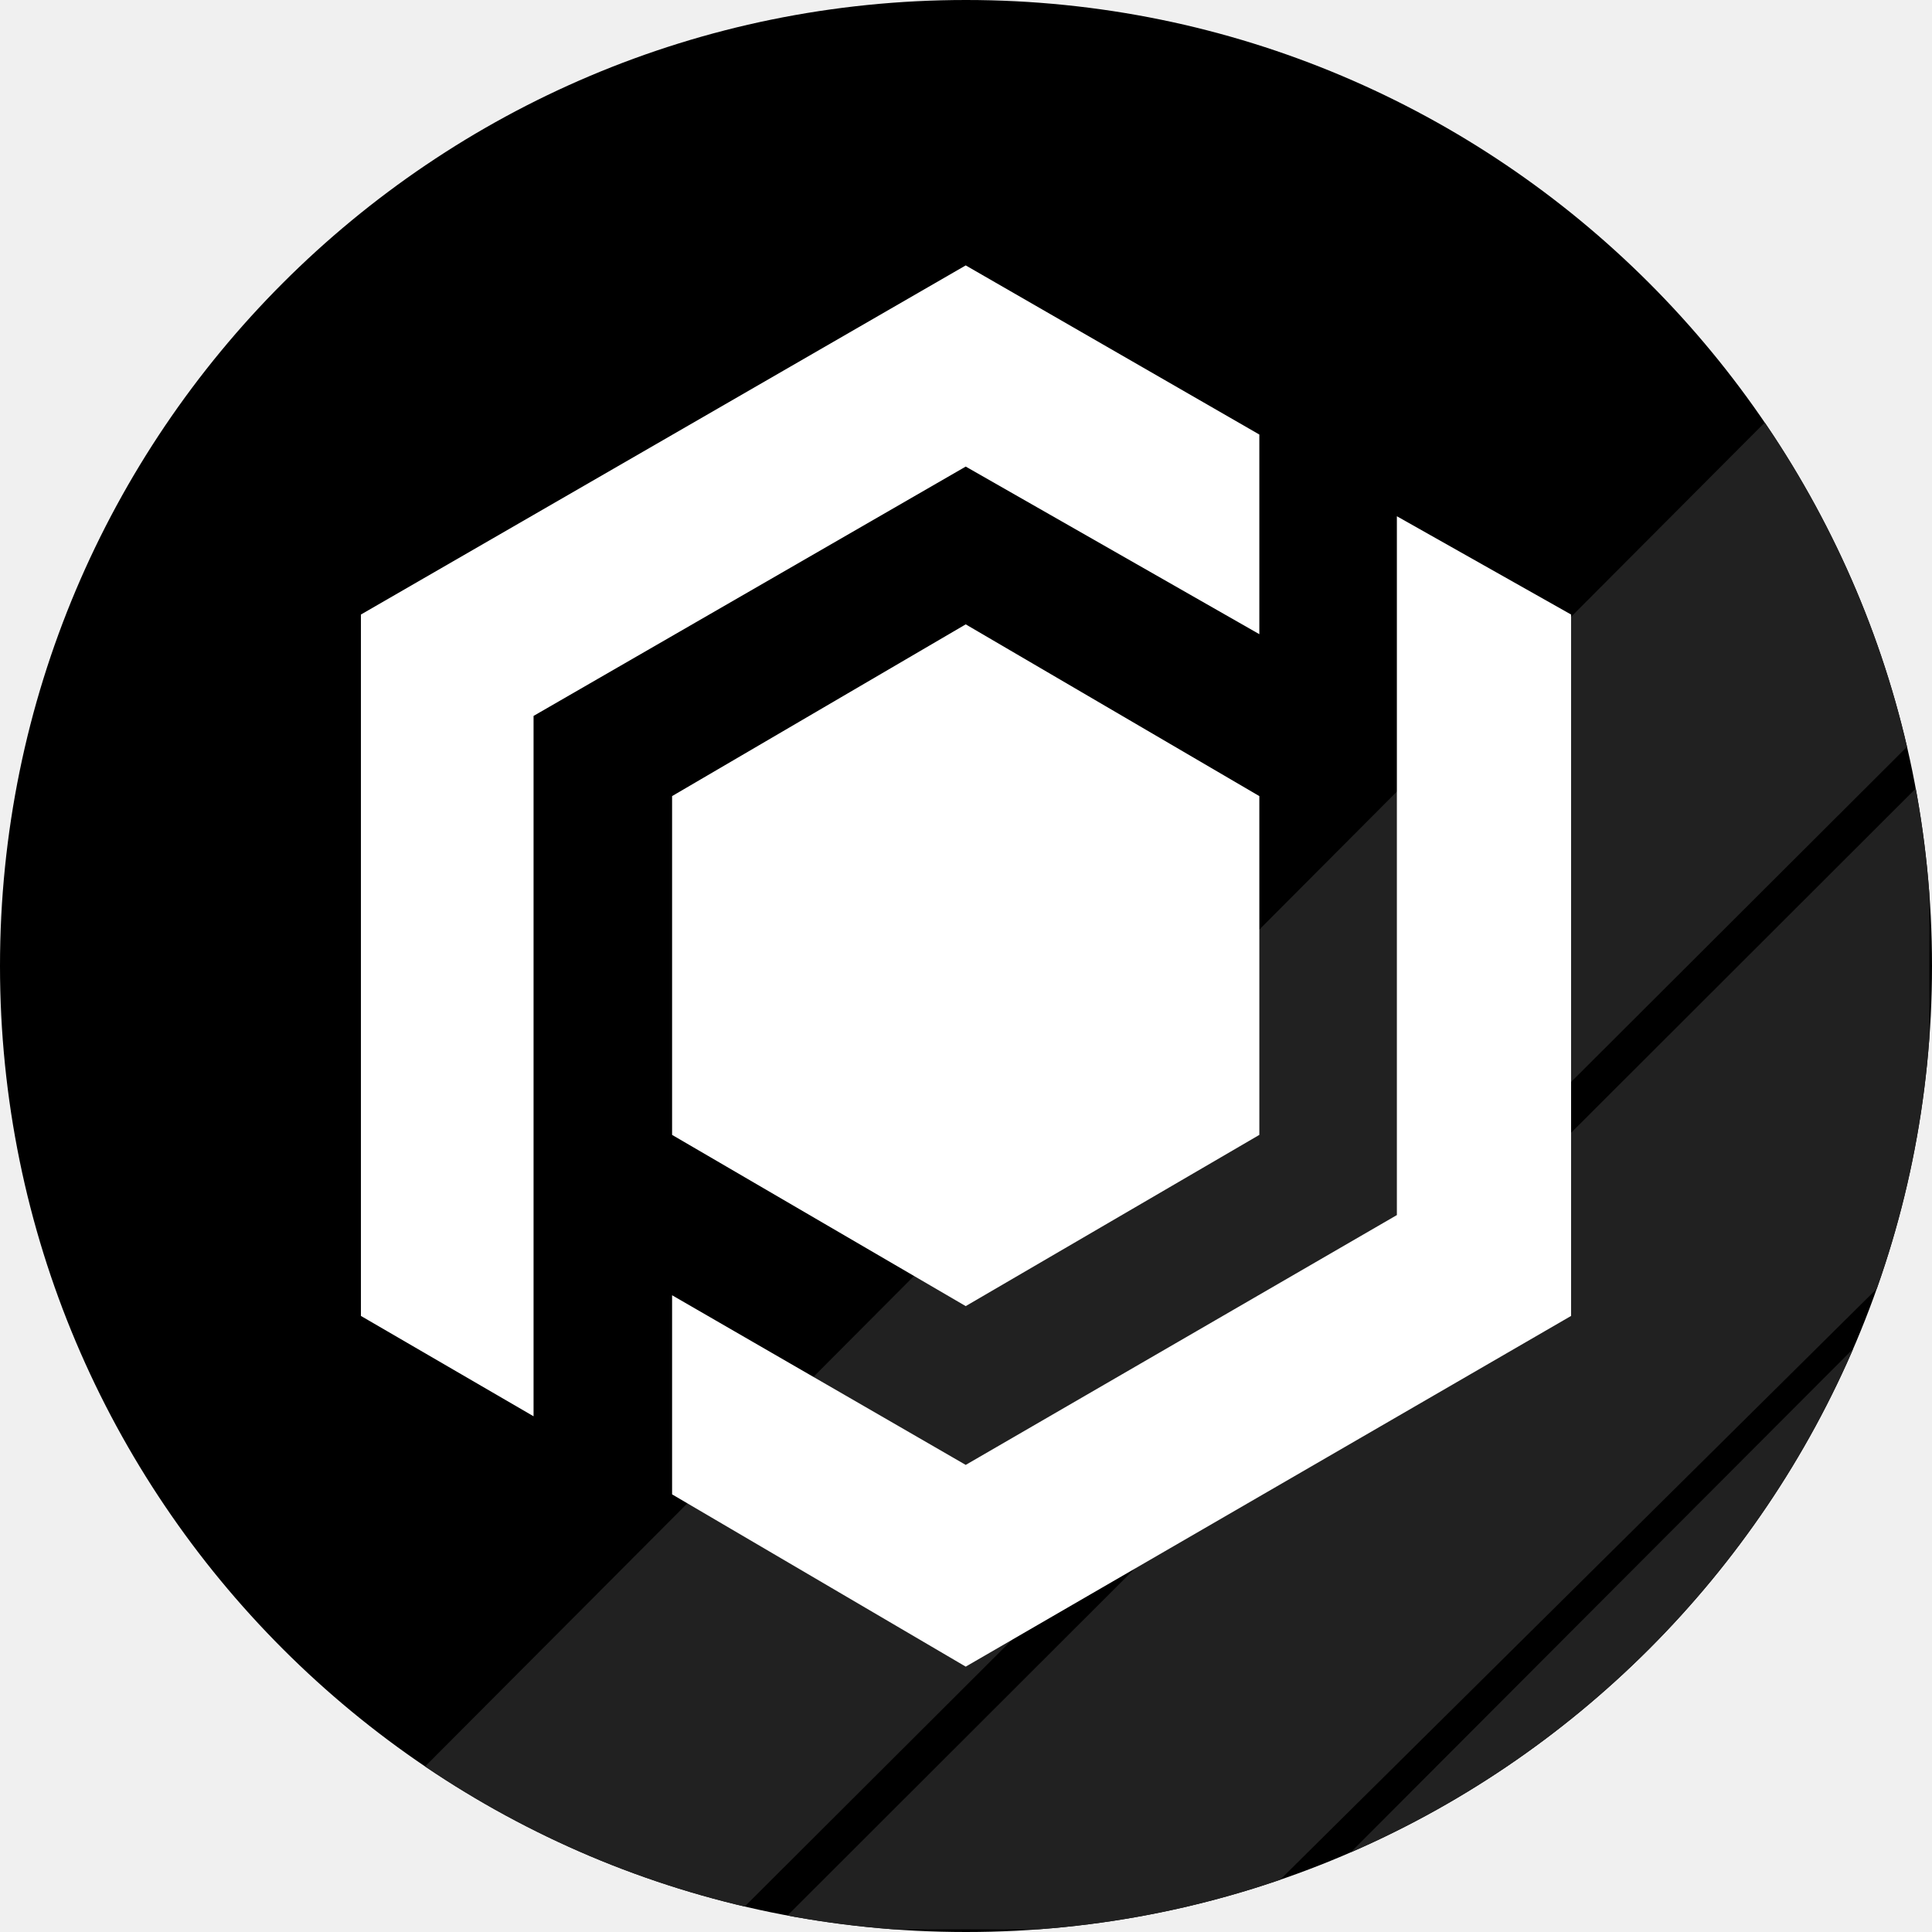
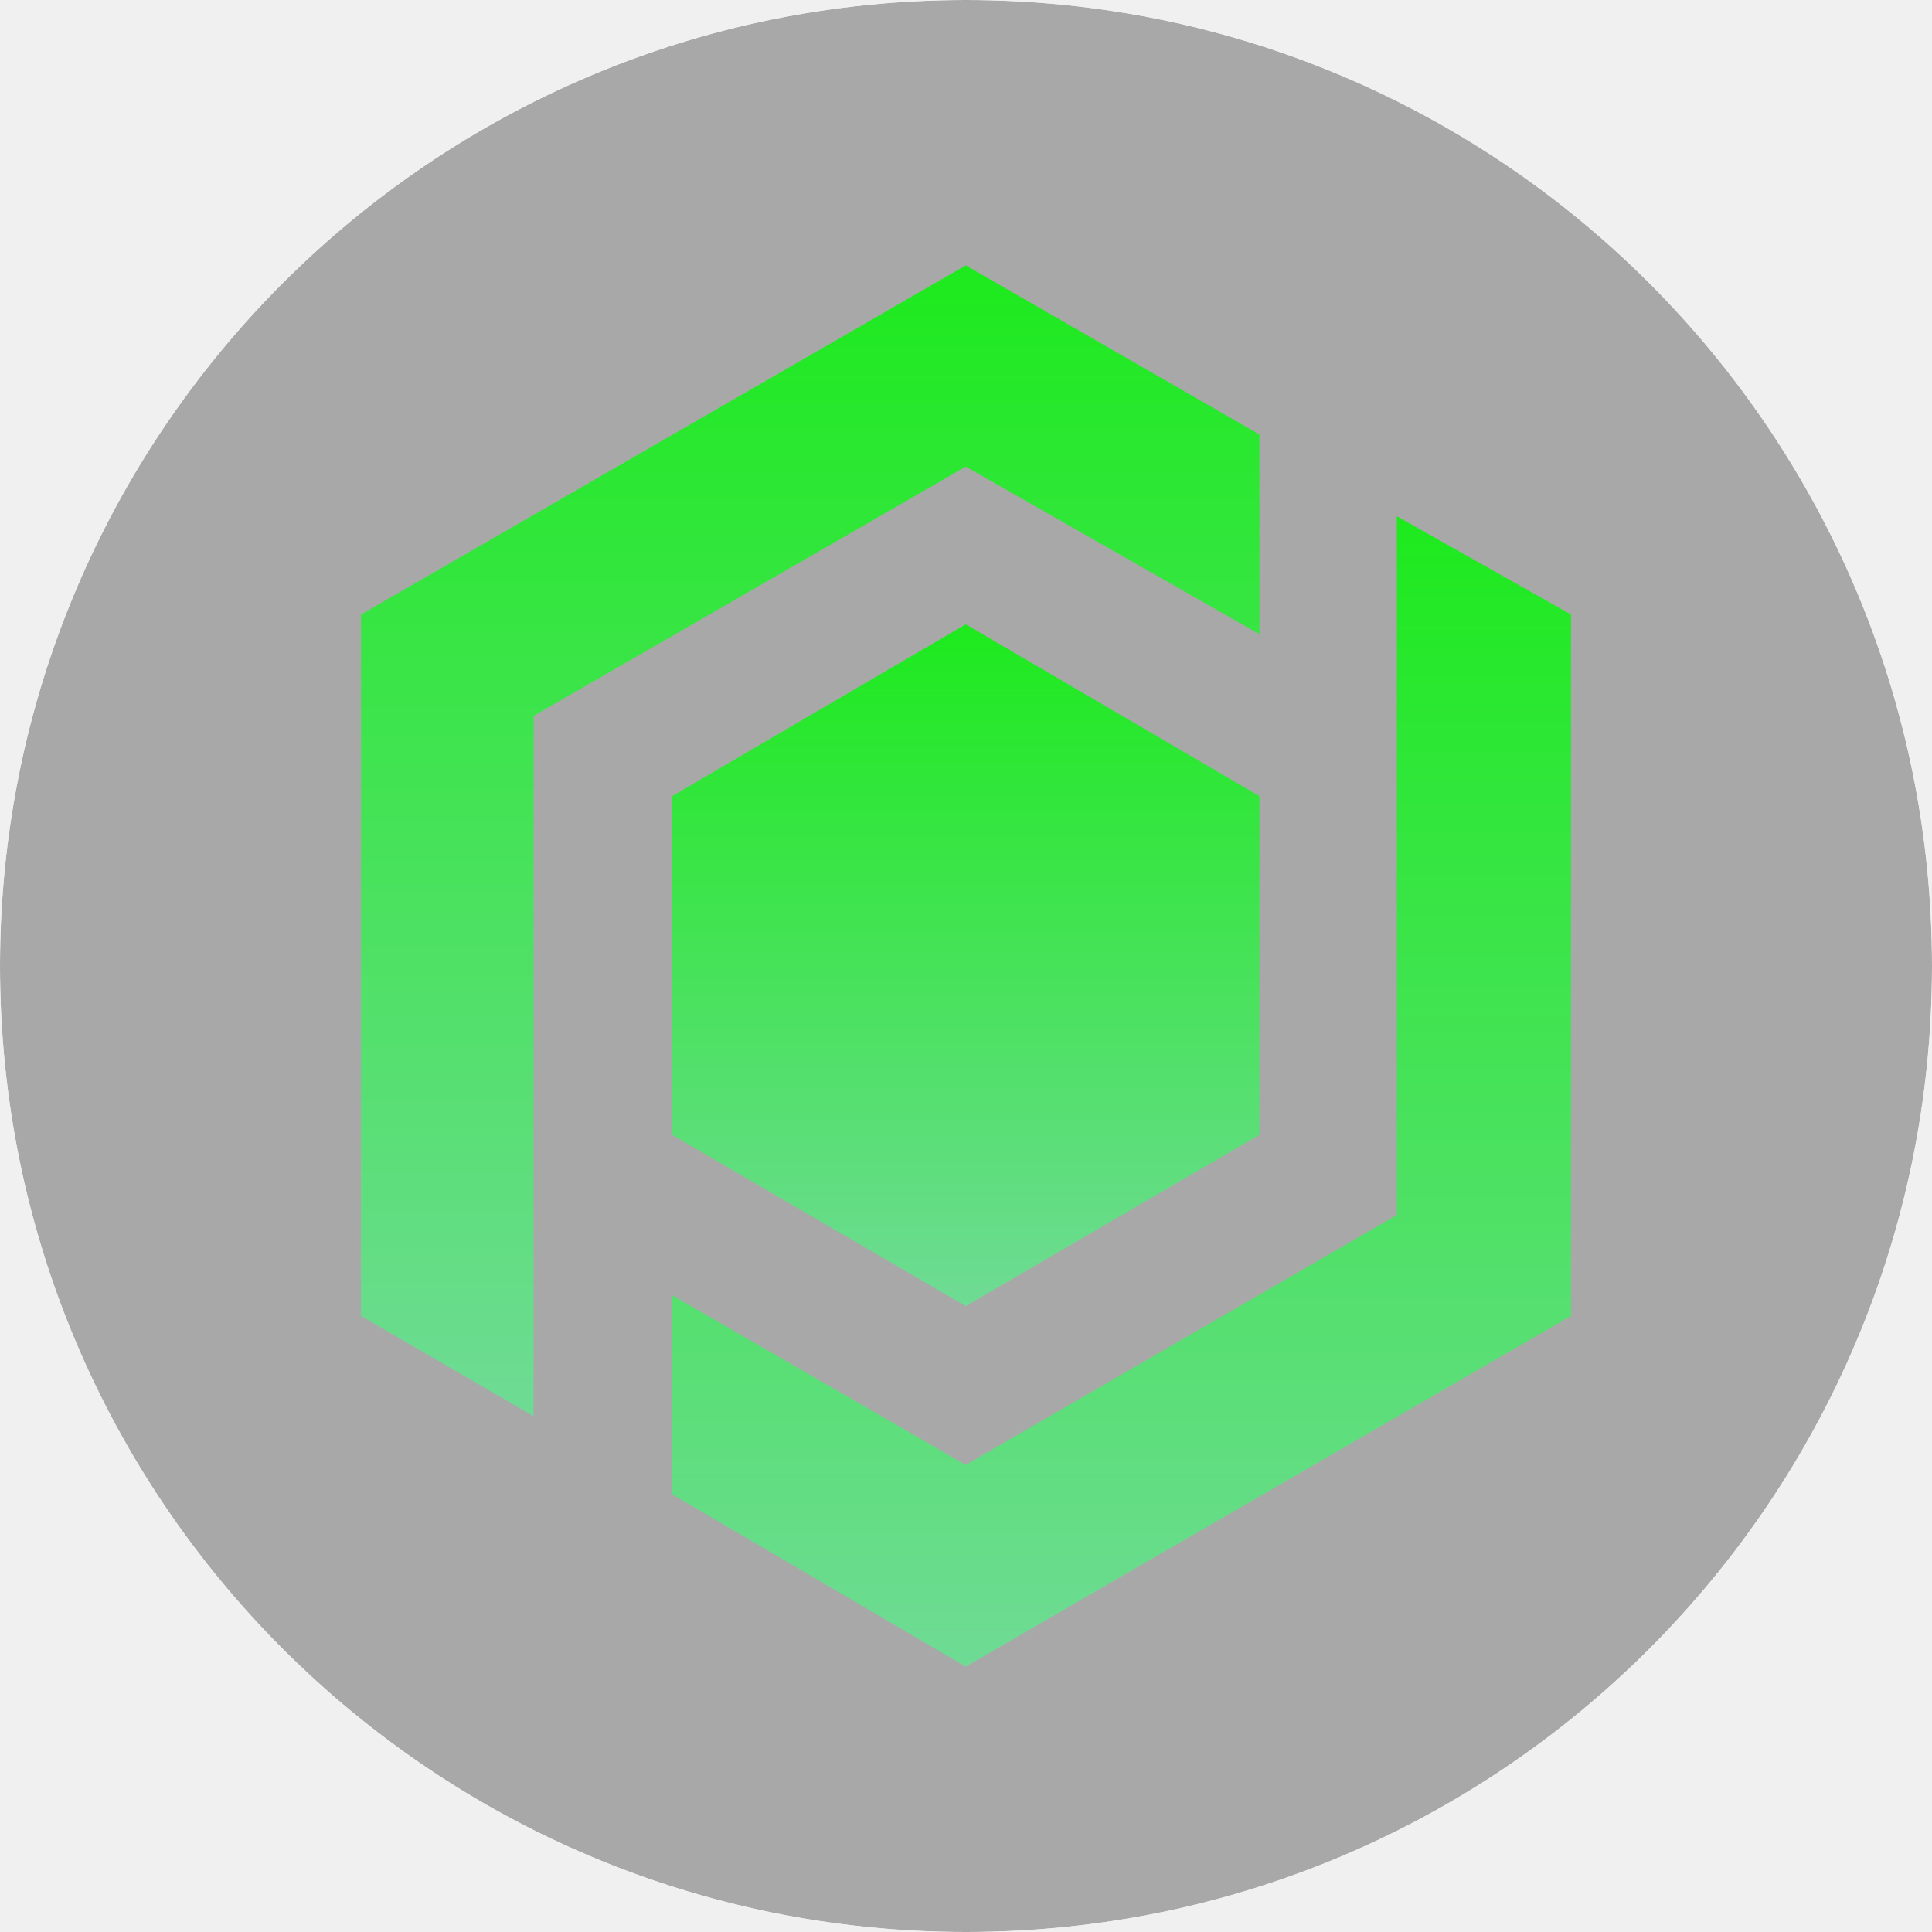
<svg xmlns="http://www.w3.org/2000/svg" width="48" height="48" viewBox="0 0 48 48" fill="none">
-   <g clip-path="url(#clip0_1417_80)">
-     <rect width="48" height="48" rx="24" fill="black" />
-     <path d="M47.934 6.396L6.527 47.934H17.934L47.934 18V6.396Z" fill="#212121" />
-     <path d="M47.934 19.253V30.725L30.56 47.934H19.22L47.934 19.253Z" fill="#212121" />
-     <path d="M47.934 31.615V43.352L42.989 47.934H31.648L47.934 31.615Z" fill="#212121" />
-     <path d="M31.288 19.779L23.993 15.512L16.698 19.779V28.196L23.993 32.45L31.288 28.196V19.779Z" fill="white" />
-     <path d="M31.288 15.756V10.796L23.993 6.594L8.967 15.268V32.694L13.256 35.187V17.787L23.993 11.592L31.288 15.756Z" fill="white" />
-     <path d="M34.705 12.826V30.188L23.993 36.395L16.698 32.18V37.127L23.993 41.407L39.033 32.694V15.268L34.705 12.826Z" fill="white" />
+   <mask id="mask0_1000_72691" style="mask-type:luminance" maskUnits="userSpaceOnUse" x="0" y="0" width="48" height="48">
+     <path d="M48 24C48 10.745 37.255 0 24 0C10.745 0 0 10.745 0 24C0 37.255 10.745 48 24 48C37.255 48 48 37.255 48 24Z" fill="white" />
+   </mask>
+   <g mask="url(#mask0_1000_72691)">
+     <path d="M48 24C48 10.745 37.255 0 24 0C10.745 0 0 10.745 0 24C0 37.255 10.745 48 24 48C37.255 48 48 37.255 48 24Z" fill="black" fill-opacity="0.3" />
+     <path d="M31.289 19.779L23.994 15.512L16.699 19.779V28.196L23.994 32.45L31.289 28.196V19.779Z" fill="url(#paint0_linear_1000_72691)" />
+     <path d="M31.29 15.756V10.796L23.995 6.594L8.969 15.268V32.694L13.258 35.187V17.787L23.995 11.593L31.29 15.756Z" fill="url(#paint1_linear_1000_72691)" />
+     <path d="M34.705 12.826V30.188L23.994 36.395L16.699 32.18V37.127L23.994 41.407L39.033 32.694V15.268L34.705 12.826Z" fill="url(#paint2_linear_1000_72691)" />
  </g>
  <defs>
-     <clipPath id="clip0_1417_80">
-       <rect width="48" height="48" rx="24" fill="white" />
-     </clipPath>
+     <linearGradient id="paint0_linear_1000_72691" x1="23.994" y1="15.512" x2="23.994" y2="32.45" gradientUnits="userSpaceOnUse">
+       <stop stop-color="#1DEA1D" />
+       <stop offset="1" stop-color="#6FDB95" />
+     </linearGradient>
+     <linearGradient id="paint1_linear_1000_72691" x1="20.13" y1="6.594" x2="20.13" y2="35.187" gradientUnits="userSpaceOnUse">
+       <stop stop-color="#1DEA1D" />
+       <stop offset="1" stop-color="#6FDB95" />
+     </linearGradient>
+     <linearGradient id="paint2_linear_1000_72691" x1="27.866" y1="12.826" x2="27.866" y2="41.407" gradientUnits="userSpaceOnUse">
+       <stop stop-color="#1DEA1D" />
+       <stop offset="1" stop-color="#6FDB95" />
+     </linearGradient>
  </defs>
</svg>
